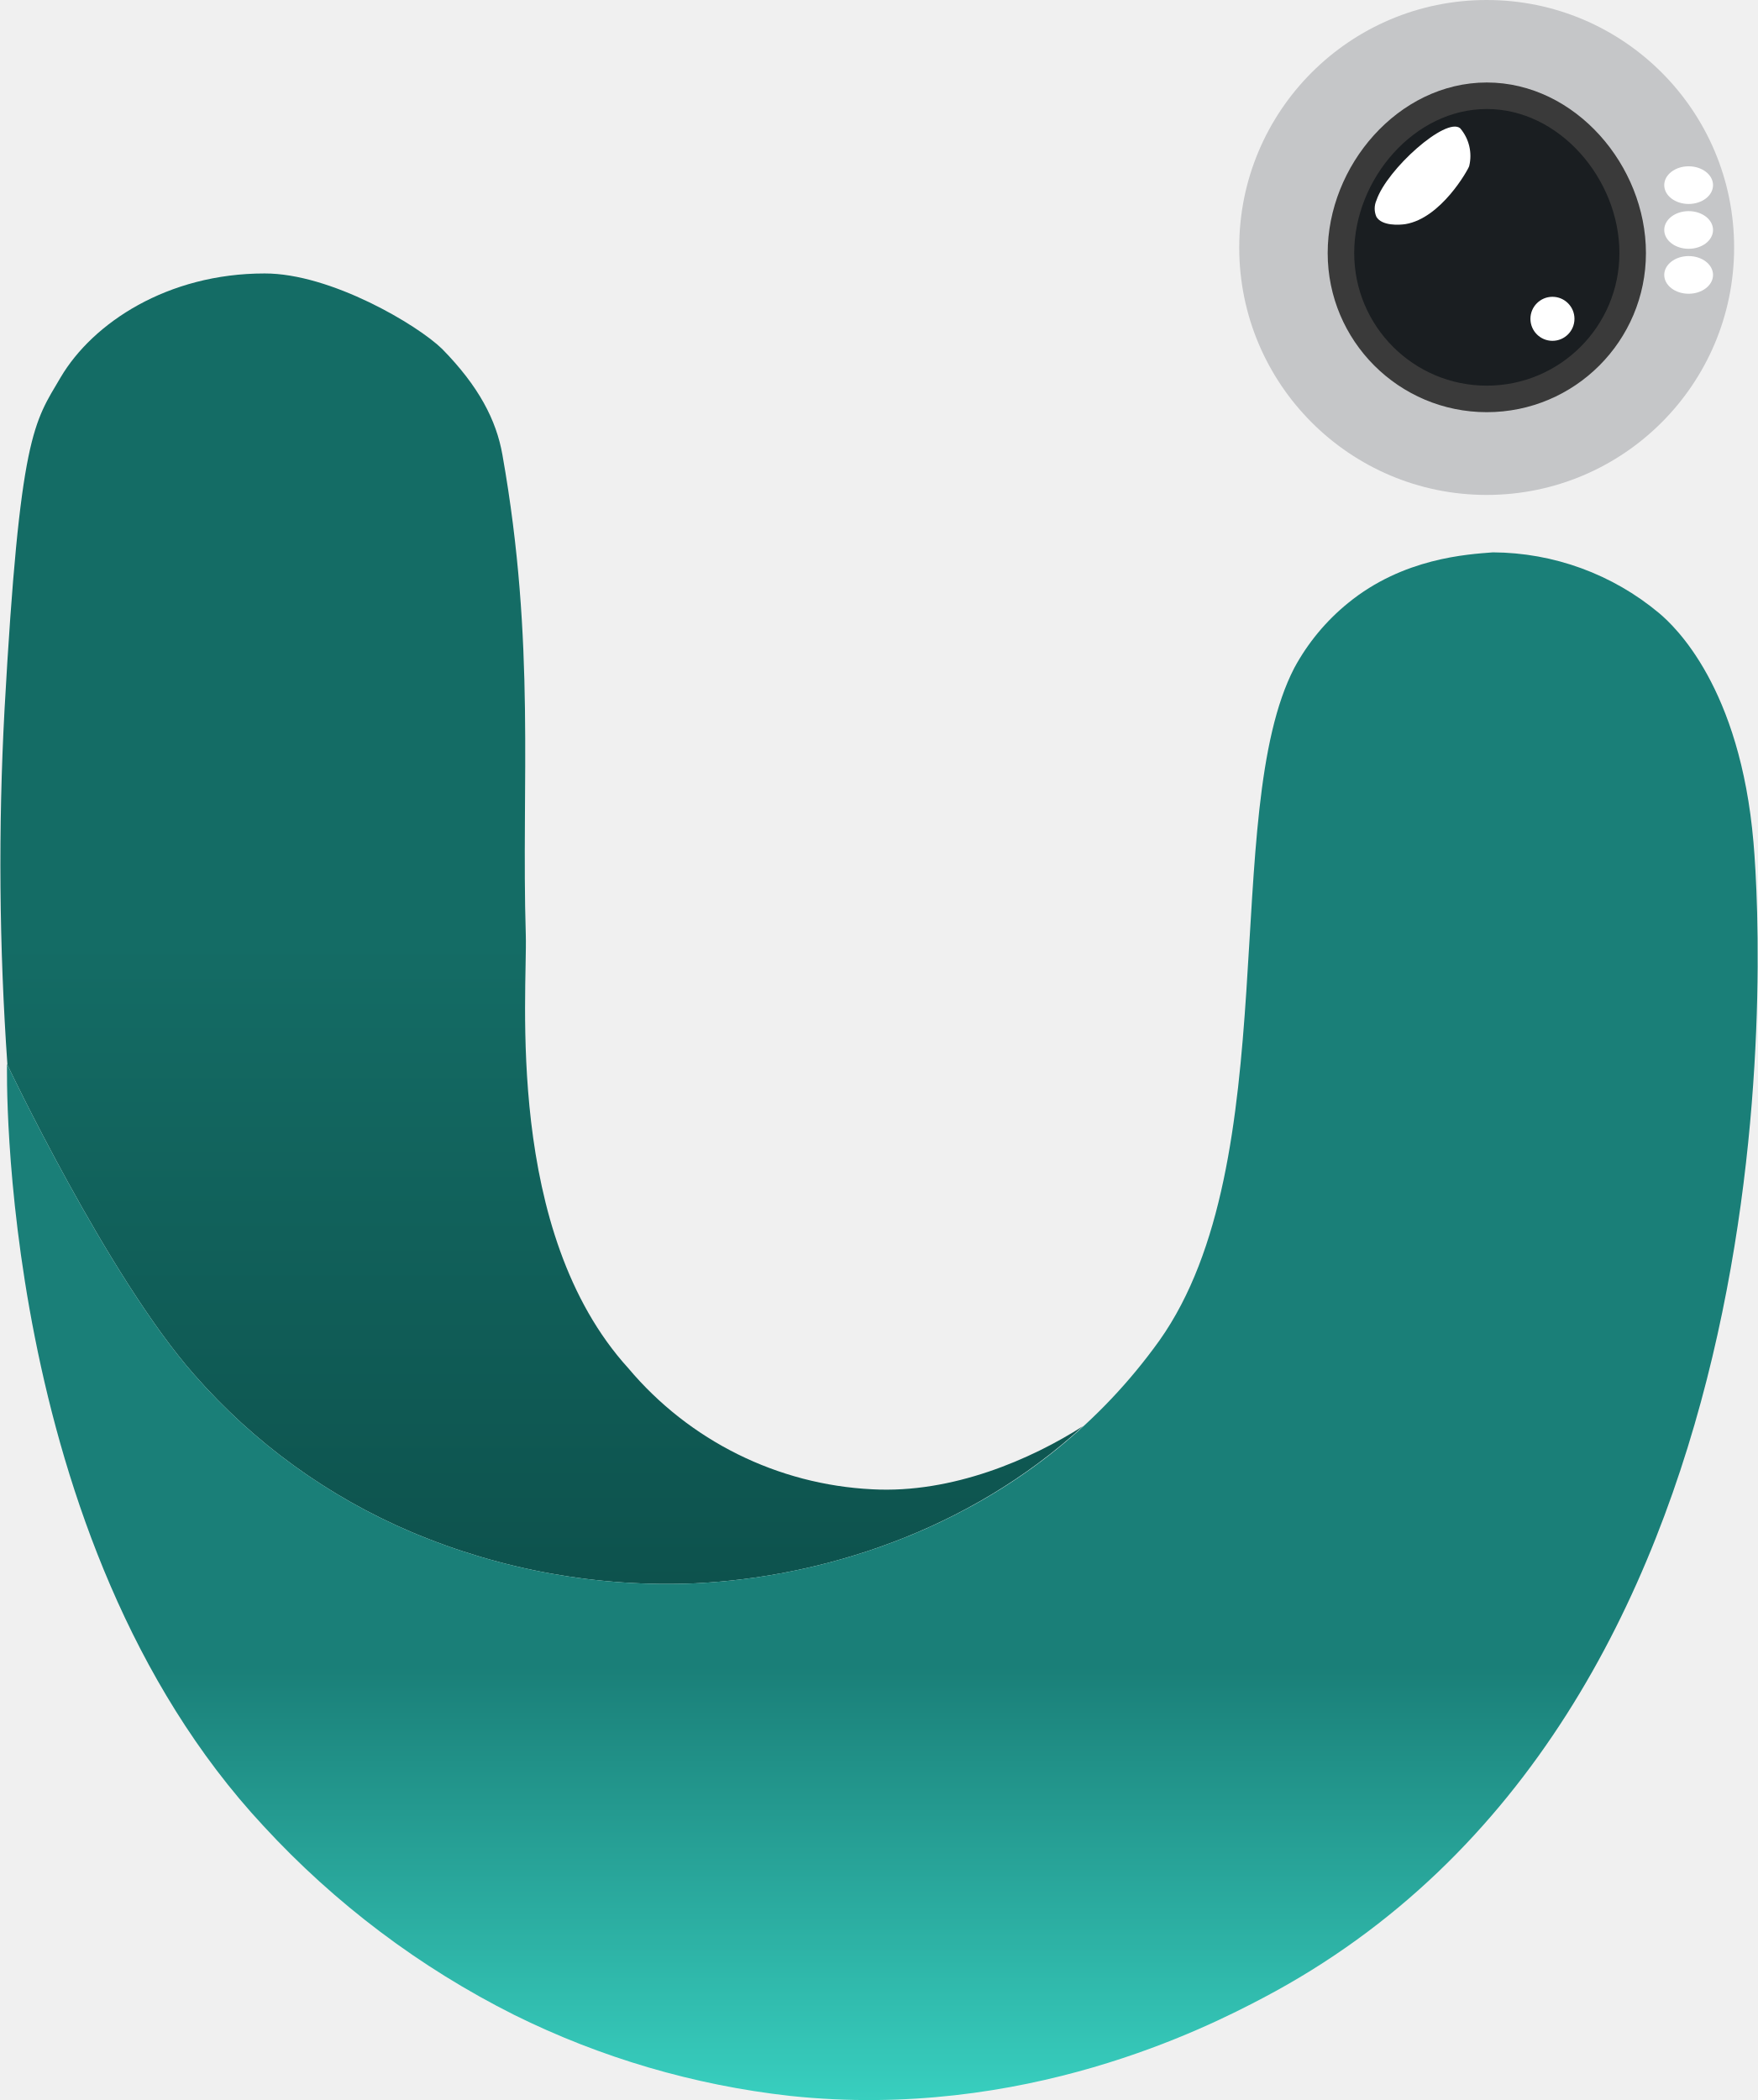
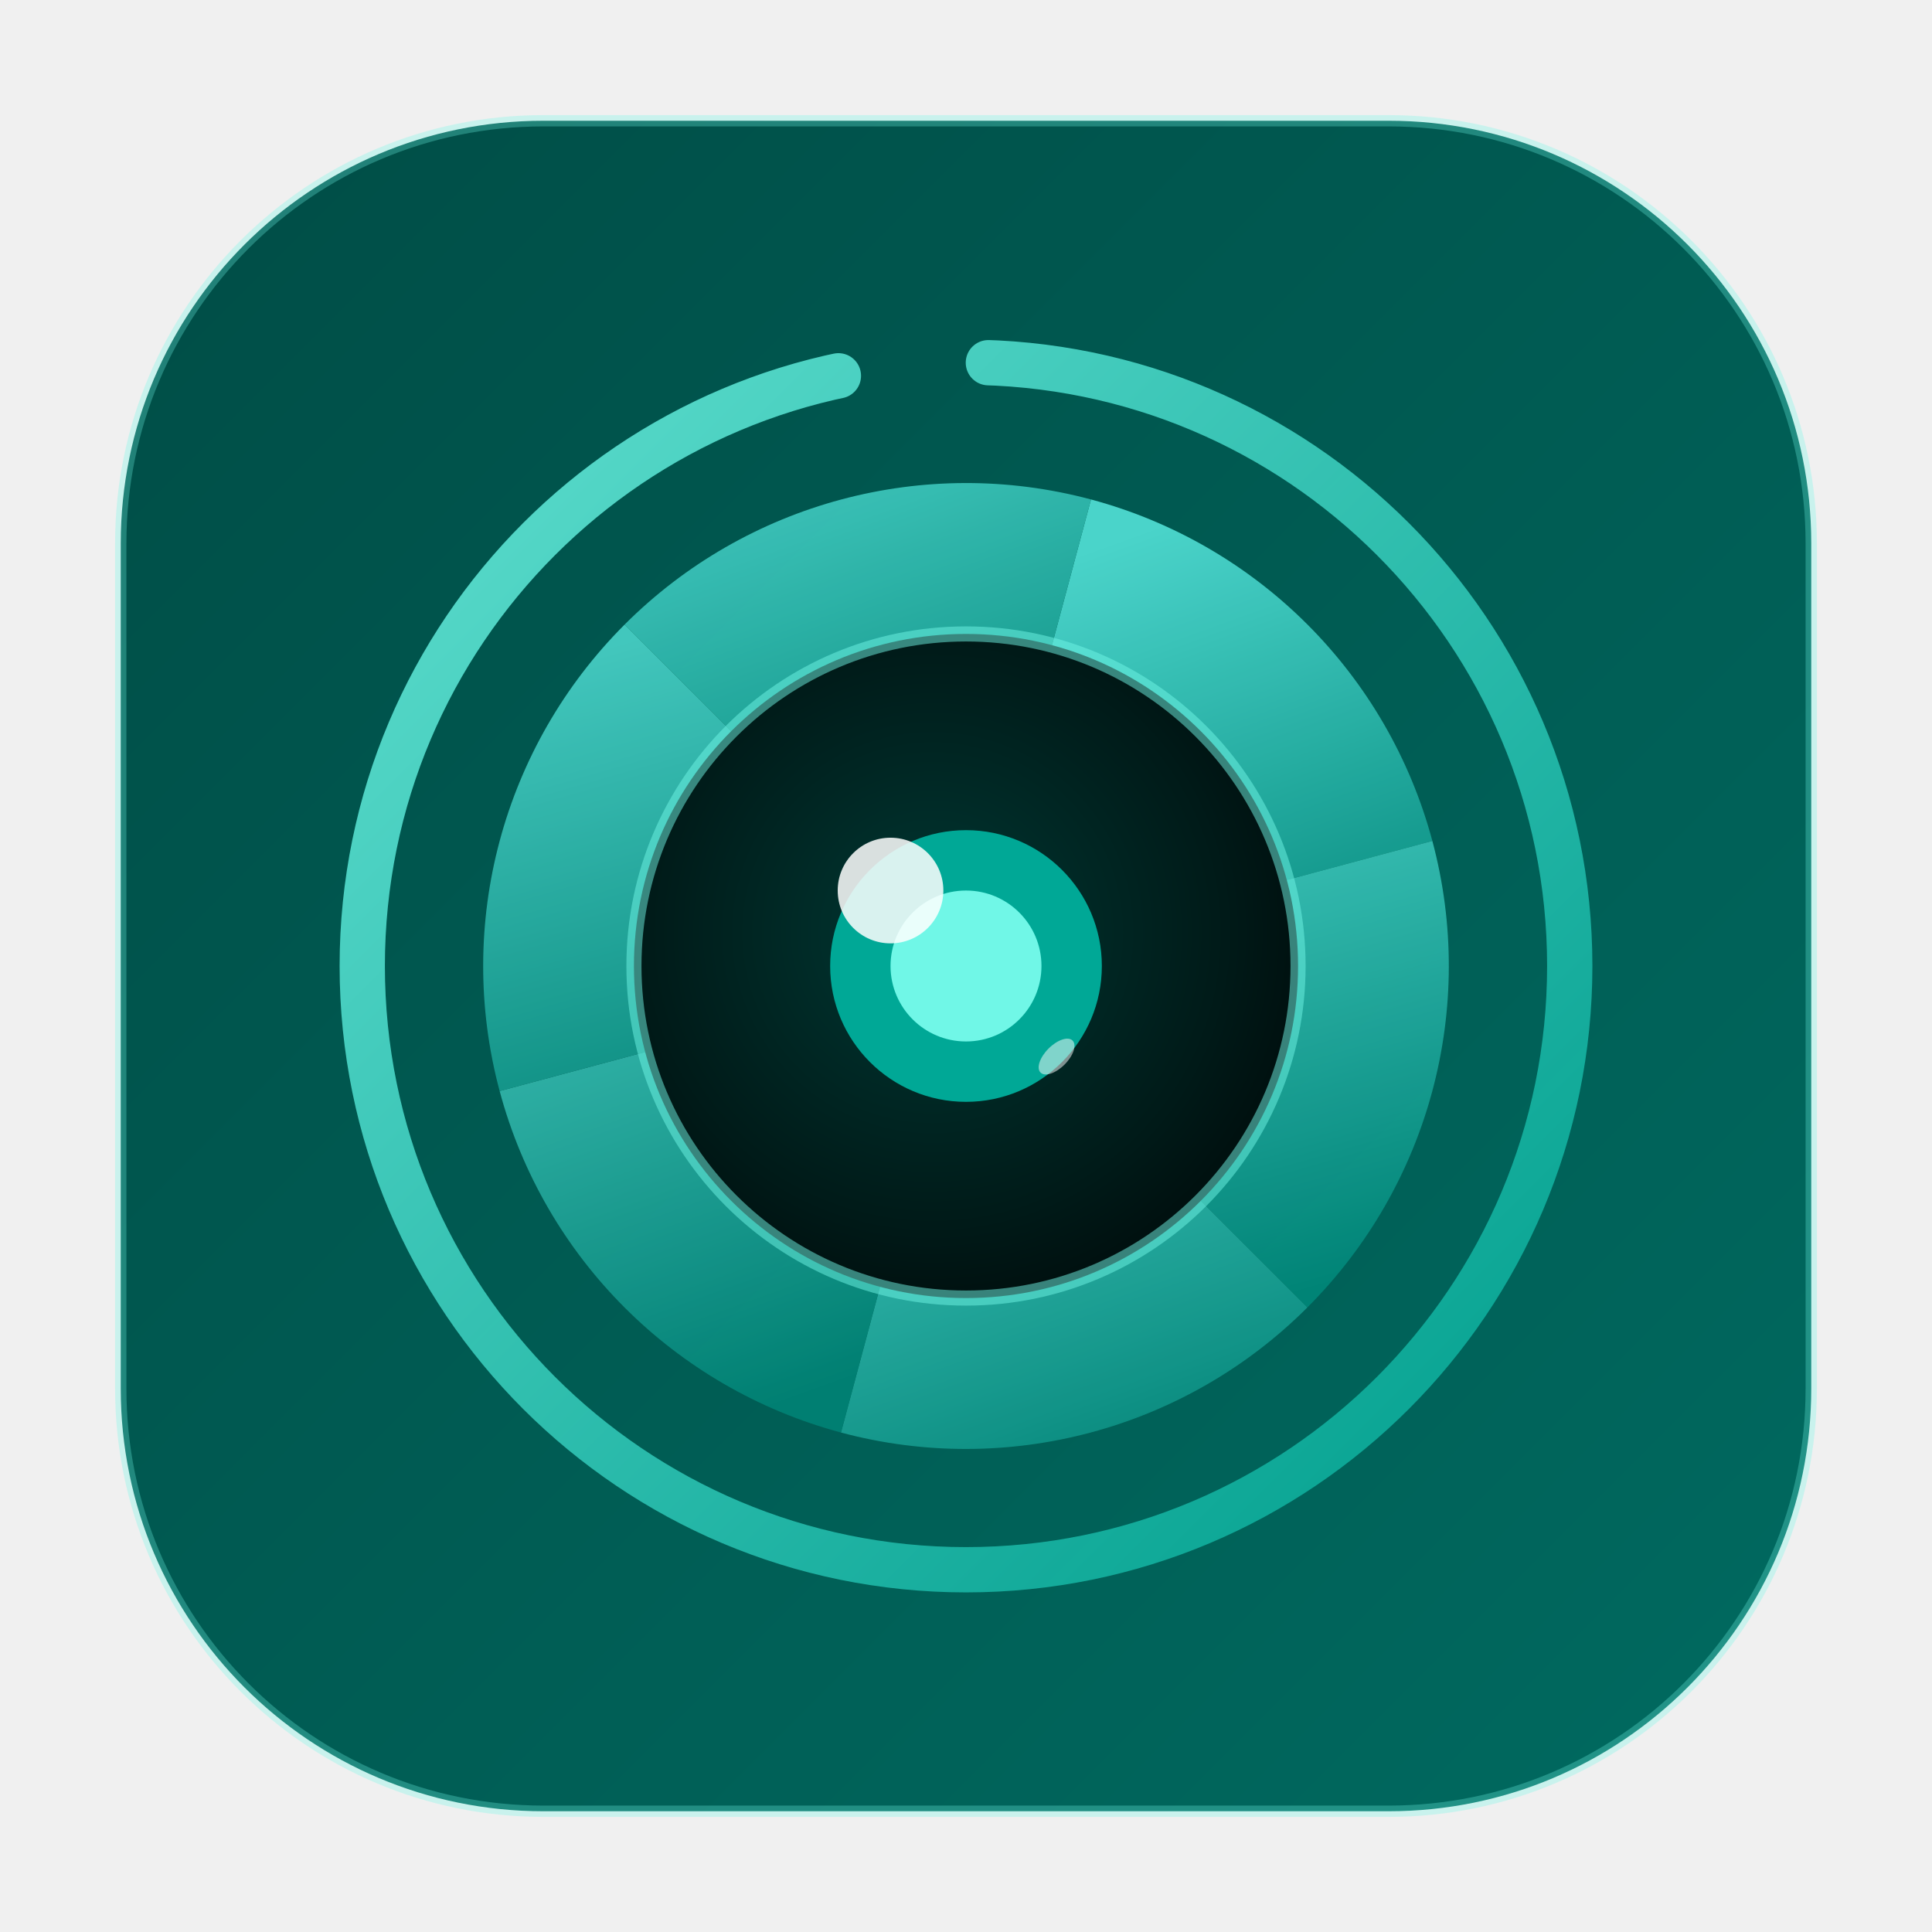
- <svg xmlns="http://www.w3.org/2000/svg" viewBox="0 0 132.55 158.35" width="132.55" height="158.35">
+ <svg xmlns="http://www.w3.org/2000/svg" viewBox="0 0 512 512" width="100%" height="100%">
  <defs>
-     <style>.cls-2-1{fill:url(#dark_wine);}.cls-2-2{fill:url(#light_wine);}.cls-2-3{fill:#c5c6c8;}.cls-2-4{fill:#1a1e21;stroke:#3a3a3a;stroke-width:2px;}.cls-2-5{fill:#fff;}</style>
-     <linearGradient id="dark_wine" x1="45.89" y1="124.26" x2="45.89" y2="25.44" gradientUnits="userSpaceOnUse">
-       <stop offset="0" stop-color="#0d524d" />
-       <stop offset="0.49" stop-color="#146c65" />
+     <style>
+       @keyframes m3-spin {
+         from { transform: rotate(0deg); }
+         to { transform: rotate(360deg); }
+       }
+       @keyframes m3-pulse {
+         0%, 100% { transform: scale(1); }
+         50% { transform: scale(1.02); }
+       }
+       .m3-sensor-ring {
+         transform-origin: 256px 256px;
+         animation: m3-spin 14s linear infinite;
+       }
+       .m3-iris-group {
+         transform-origin: 256px 256px;
+         animation: m3-pulse 3.5s ease-in-out infinite;
+       }
+     </style>
+     <linearGradient id="m3-bg" x1="0%" y1="0%" x2="100%" y2="100%">
+       <stop offset="0%" stop-color="#004d46" />
+       <stop offset="100%" stop-color="#006a60" />
    </linearGradient>
-     <linearGradient id="light_wine" x1="71.59" y1="163.18" x2="71.59" y2="46.47" gradientUnits="userSpaceOnUse">
-       <stop offset="0" stop-color="#38cfbf" />
-       <stop offset="0.28" stop-color="#1a7f78" />
+     <linearGradient id="m3-ring" x1="0%" y1="0%" x2="100%" y2="100%">
+       <stop offset="0%" stop-color="#70f7e7" />
+       <stop offset="100%" stop-color="#00a896" />
    </linearGradient>
+     <linearGradient id="m3-iris" x1="20%" y1="0%" x2="80%" y2="100%">
+       <stop offset="0%" stop-color="#4edad0" />
+       <stop offset="100%" stop-color="#008779" />
+     </linearGradient>
+     <radialGradient id="m3-core" cx="45%" cy="45%" r="55%">
+       <stop offset="0%" stop-color="#003833" />
+       <stop offset="80%" stop-color="#001a18" />
+       <stop offset="100%" stop-color="#001110" />
+     </radialGradient>
  </defs>
-   <g id="CameraUI_U">
-     <path id="U_Left" class="cls-2-1 svg-elem-1" d="M5.58,85.06s7.58,16,14.12,23.42a45.28,45.28,0,0,0,16.37,11.86,49.46,49.46,0,0,0,21.42,3.87c9.43-.46,20.55-3.87,29.24-11.86-3.9,2.5-9.87,5.1-15.9,4.77A25.68,25.68,0,0,1,52.44,108c-9.38-10.31-7.61-28.35-7.74-32.68-.35-11.42.77-21.92-1.76-36.19-.46-2.64-1.79-5.19-4.55-8C36.55,29.33,30,25.43,25,25.44c-7.31,0-12.95,3.72-15.38,7.84-2,3.41-3.07,4.22-4.23,25.08a217.23,217.23,0,0,0,.22,26.76Z" transform="translate(-5.05 -4.82)" />
-     <path id="U_Right" class="cls-2-2 svg-elem-2" d="M102.65,55.19a16.24,16.24,0,0,1,4.06-4.9c4.16-3.4,9-3.67,10.92-3.82a19.7,19.7,0,0,1,12.53,4.58c1.19,1,6.11,5.58,7.12,17.29.74,8.51,3.32,65.93-37,87.14-4.22,2.22-18,9.26-35.66,7.38a62.43,62.43,0,0,1-20.8-6.11,65.8,65.8,0,0,1-18.89-14.23C4.73,120.85,5.58,85.06,5.58,85.06s7.58,16,14.12,23.42a45.28,45.28,0,0,0,16.37,11.86,49.46,49.46,0,0,0,21.42,3.87c11.66-.57,25.93-5.64,35-18.32C102.05,92.39,97,66.1,102.65,55.19Z" transform="translate(-5.05 -4.82)" />
-   </g>
-   <g id="CameraUI_Lens">
-     <circle id="lens_bg" class="cls-2-3 svg-elem-3" cx="112.11" cy="18.66" r="18.66" />
-     <path id="lens_inner" class="cls-2-4 svg-elem-4" d="M128.17,23.9a11,11,0,1,1-22,0c0-6.08,4.93-11.86,11-11.86S128.17,17.82,128.17,23.9Z" transform="translate(-5.05 -4.82)" />
-     <g id="reflections">
-       <ellipse id="dot_1" class="cls-2-5 svg-elem-5" cx="127.34" cy="13.96" rx="1.84" ry="1.42" />
-       <ellipse id="dot_2" class="cls-2-5 svg-elem-6" cx="127.34" cy="17.34" rx="1.84" ry="1.42" />
-       <ellipse id="dot_3" class="cls-2-5 svg-elem-7" cx="127.34" cy="20.73" rx="1.84" ry="1.42" />
-       <circle id="dot_4" class="cls-2-5 svg-elem-8" cx="117.07" cy="24.04" r="1.66" />
-       <path id="wide_1" class="cls-2-5 svg-elem-9" d="M115.16,14.49c-1.07-.88-5.52,3.09-6.31,5.43a1.53,1.53,0,0,0,0,1.26c.43.69,1.73.61,2.18.54,2.69-.44,4.72-4.09,4.81-4.37A3.21,3.21,0,0,0,115.16,14.49Z" transform="translate(-5.05 -4.82)" />
+   <rect x="32" y="32" width="448" height="448" rx="112" fill="url(#m3-bg)" />
+   <rect x="32" y="32" width="448" height="448" rx="112" fill="none" stroke="#70f7e7" stroke-width="3" stroke-opacity="0.3" />
+   <circle class="m3-sensor-ring" cx="256" cy="256" r="160" fill="none" stroke="url(#m3-ring)" stroke-width="12" stroke-linecap="round" stroke-dasharray="720 40" stroke-opacity="0.85" />
+   <g class="m3-iris-group">
+     <g transform="rotate(15 256 256)">
+       <path d="M256,128 A128,128 0 0,1 366.8,192 L256,256 Z" fill="url(#m3-iris)" opacity="0.95" />
+       <path d="M366.8,192 A128,128 0 0,1 366.8,320 L256,256 Z" fill="url(#m3-iris)" opacity="0.9" />
+       <path d="M366.8,320 A128,128 0 0,1 256,384 L256,256 Z" fill="url(#m3-iris)" opacity="0.85" />
+       <path d="M256,384 A128,128 0 0,1 145.2,320 L256,256 Z" fill="url(#m3-iris)" opacity="0.8" />
+       <path d="M145.2,320 A128,128 0 0,1 145.2,192 L256,256 Z" fill="url(#m3-iris)" opacity="0.85" />
+       <path d="M145.2,192 A128,128 0 0,1 256,128 L256,256 Z" fill="url(#m3-iris)" opacity="0.9" />
    </g>
+     <circle cx="256" cy="256" r="88" fill="url(#m3-core)" stroke="#70f7e7" stroke-width="4" stroke-opacity="0.5" />
+     <circle cx="256" cy="256" r="36" fill="#00a896" />
+     <circle cx="256" cy="256" r="20" fill="#70f7e7" />
+     <circle cx="236" cy="236" r="14" fill="#ffffff" opacity="0.85" />
+     <ellipse cx="280" cy="280" rx="6" ry="3" transform="rotate(-45 280 280)" fill="#ffffff" opacity="0.5" />
  </g>
</svg>
